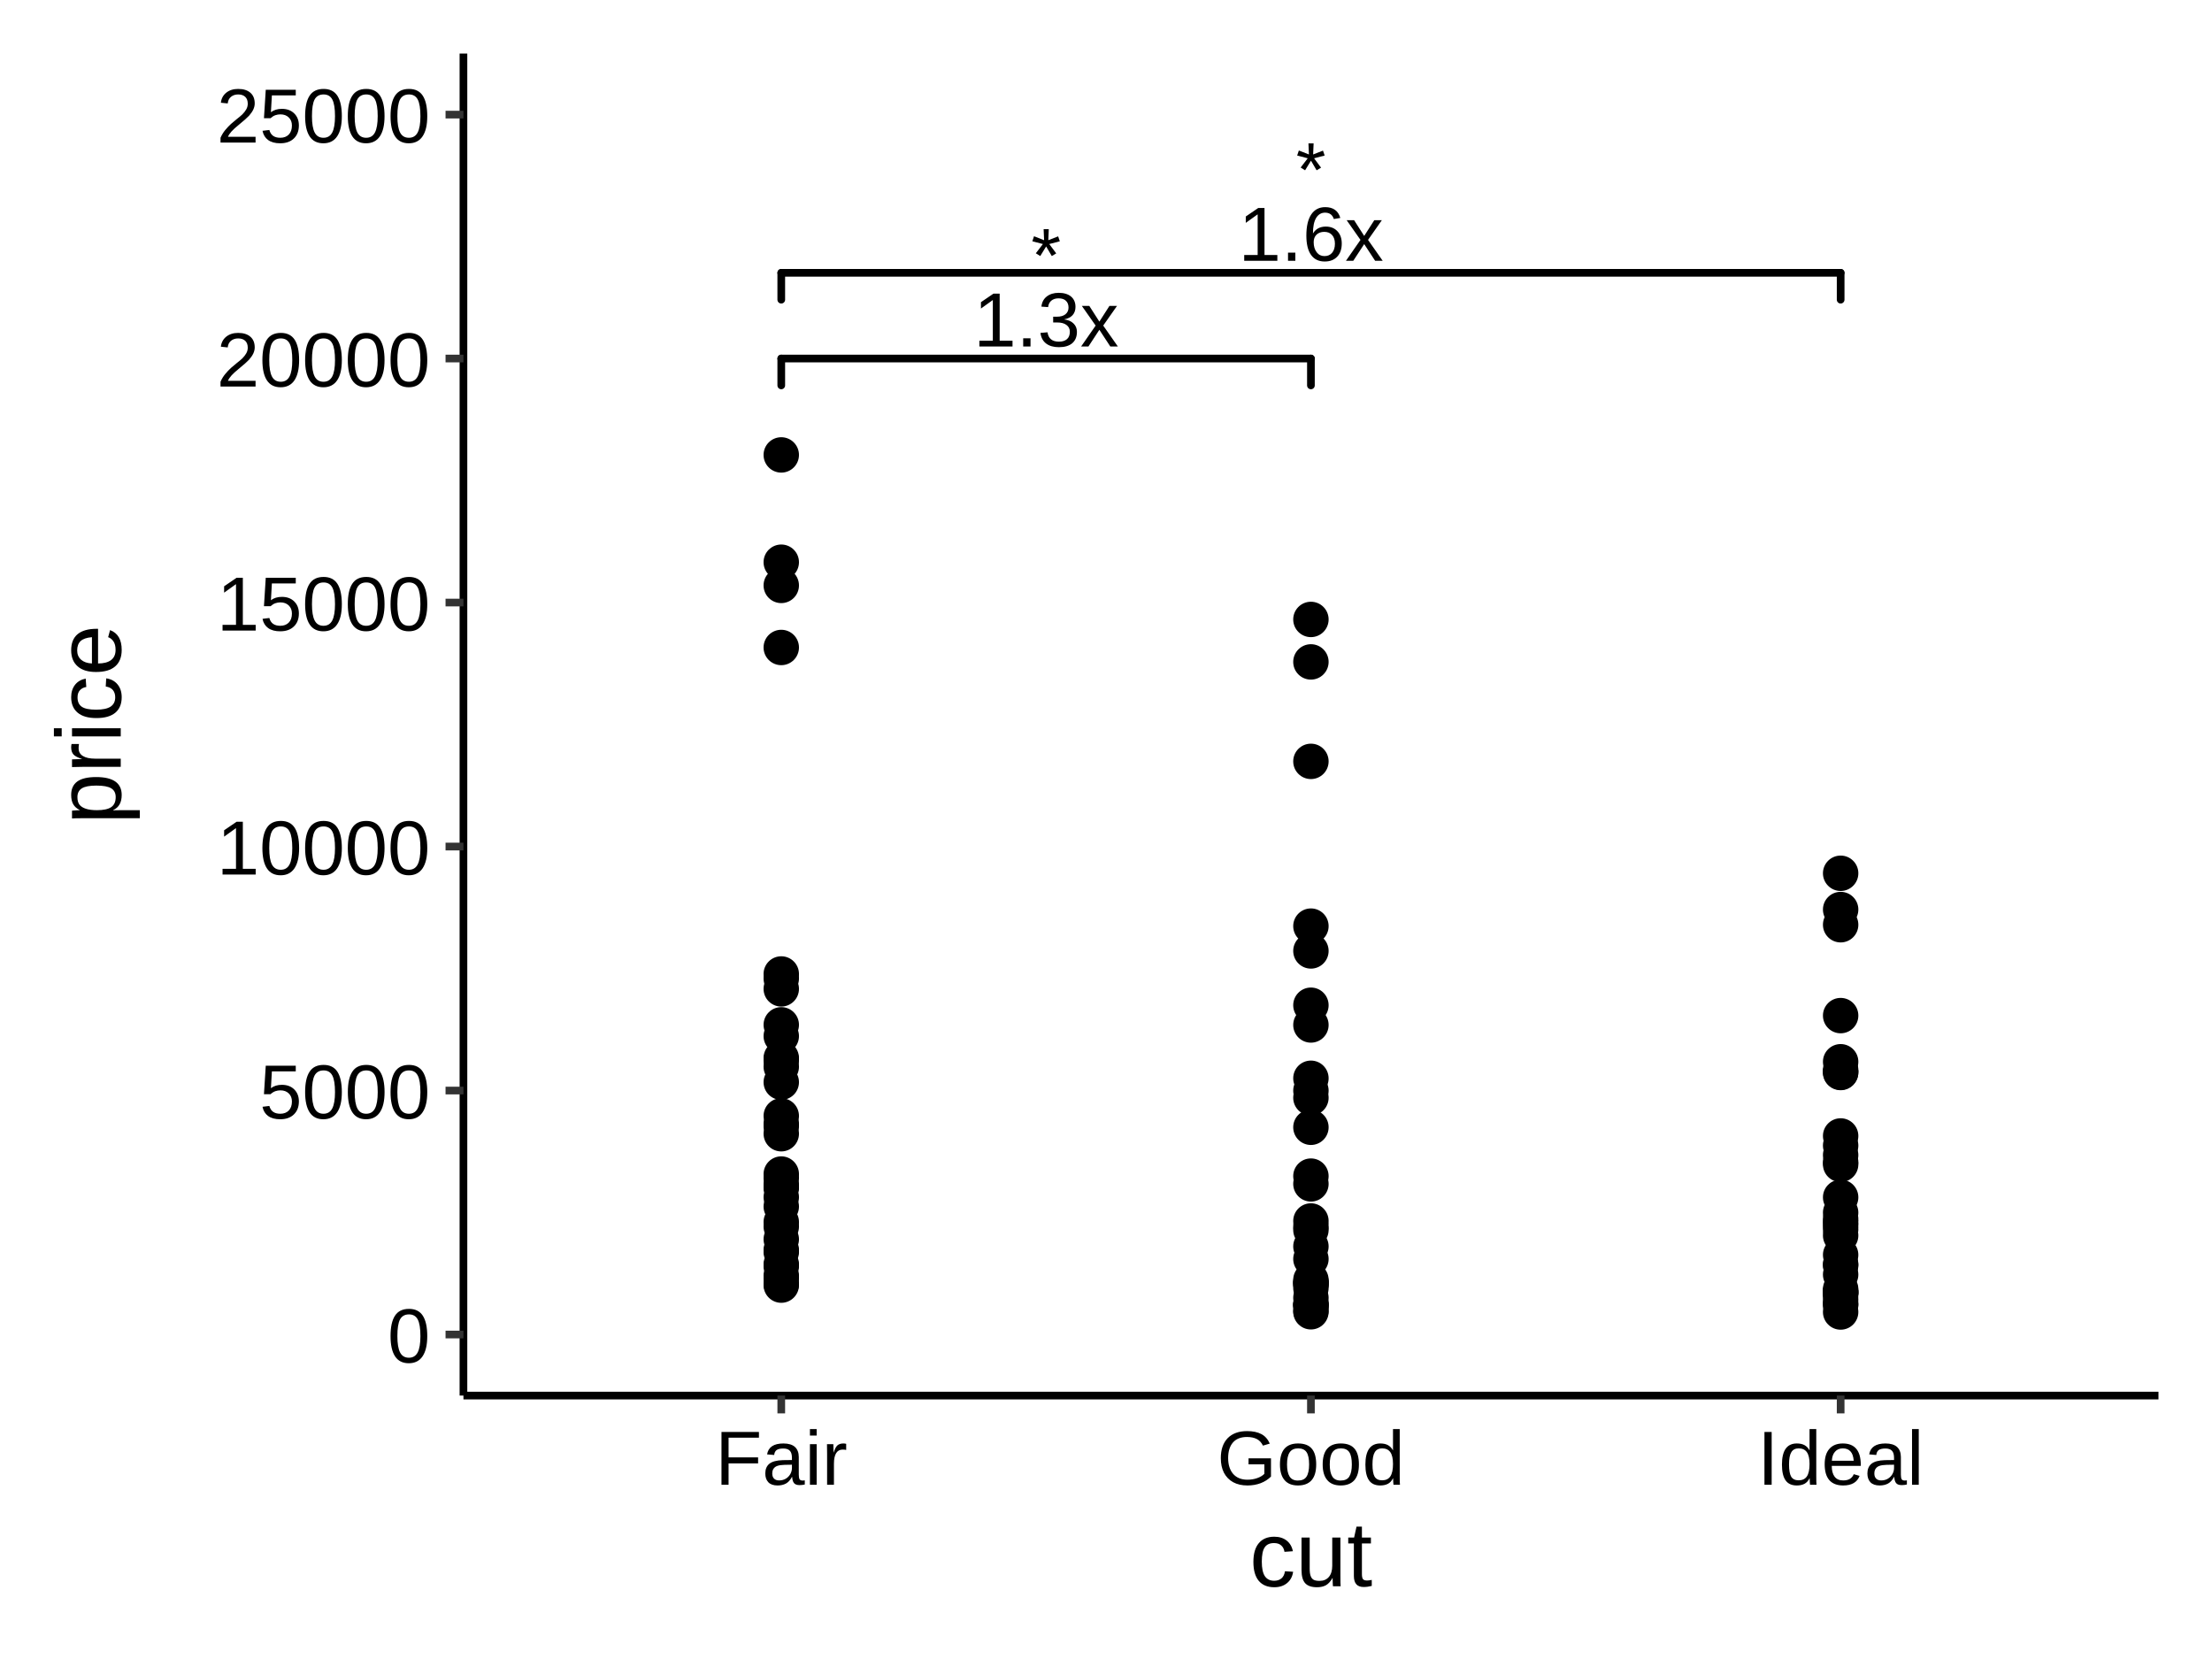
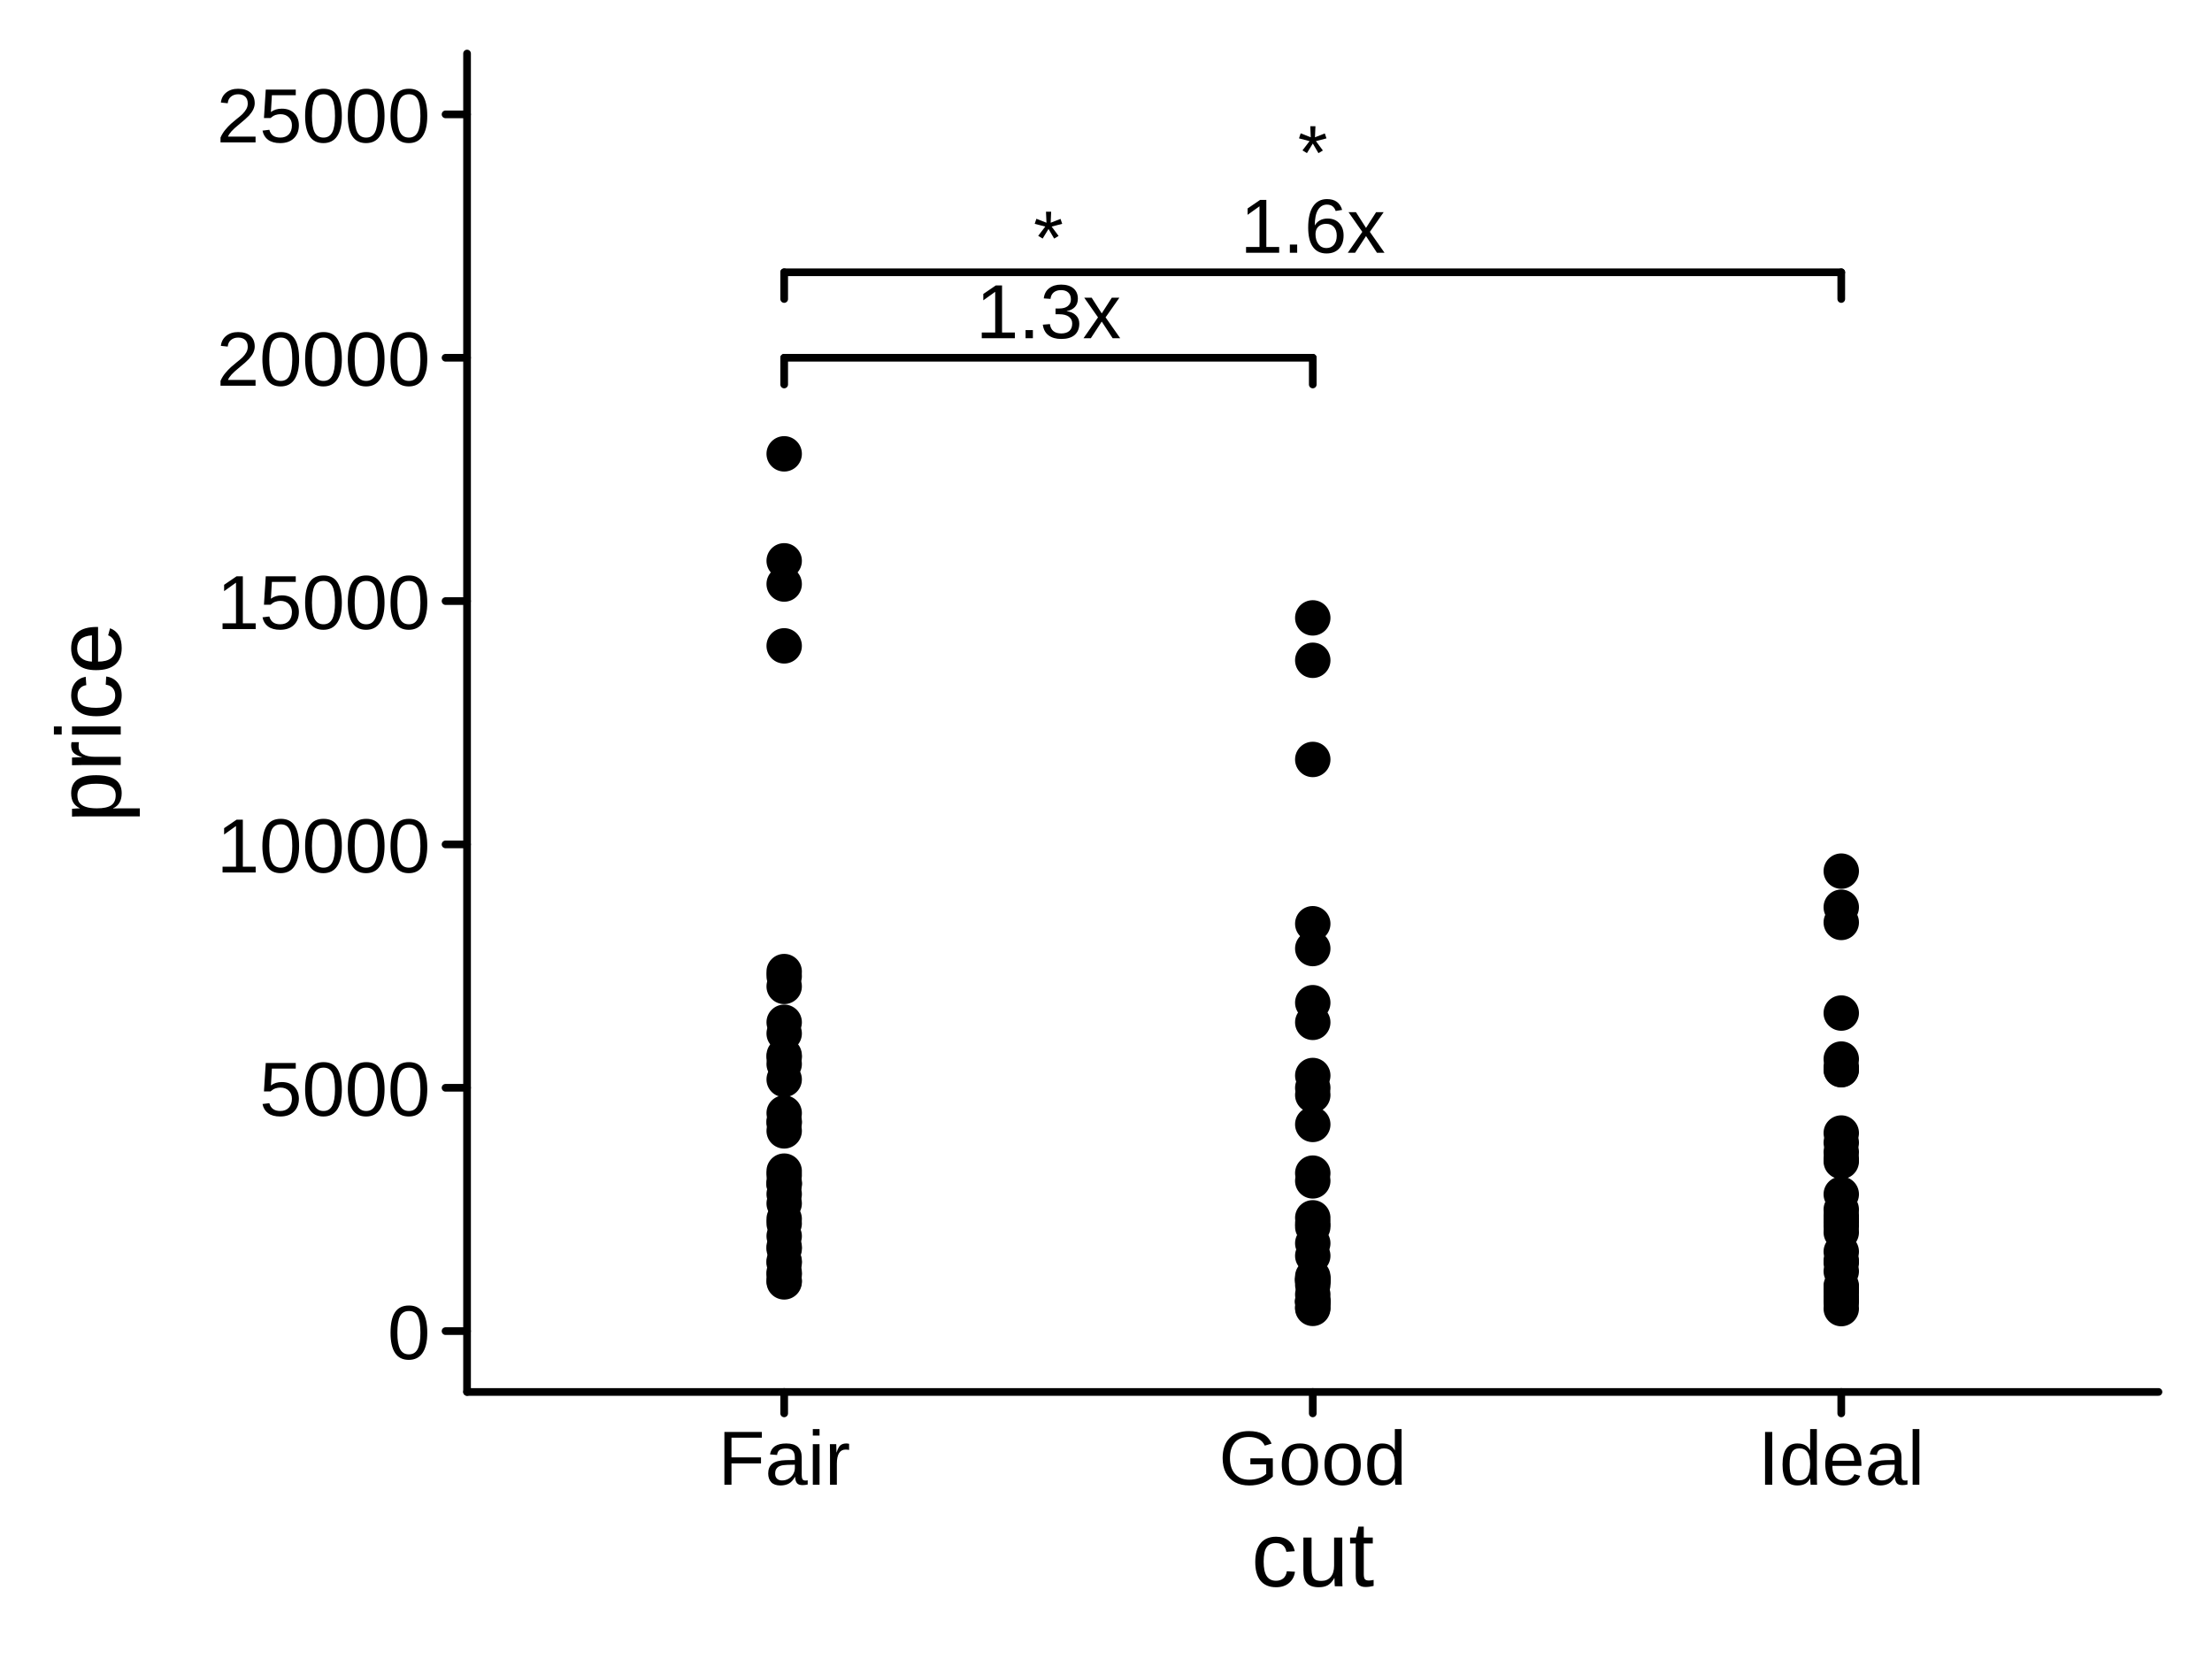
<svg xmlns="http://www.w3.org/2000/svg" class="svglite" width="288.00pt" height="216.00pt" viewBox="0 0 288.00 216.00">
  <defs>
    <style type="text/css">
    .svglite line, .svglite polyline, .svglite polygon, .svglite path, .svglite rect, .svglite circle {
      fill: none;
      stroke: #000000;
      stroke-linecap: round;
      stroke-linejoin: round;
      stroke-miterlimit: 10.00;
    }
    .svglite text {
      white-space: pre;
    }
  </style>
  </defs>
  <rect width="100%" height="100%" style="stroke: none; fill: none;" />
  <defs>
    <clipPath id="cpMC4wMHwyODguMDB8MC4wMHwyMTYuMDA=">
      <rect x="0.00" y="0.00" width="288.00" height="216.00" />
    </clipPath>
  </defs>
  <g clip-path="url(#cpMC4wMHwyODguMDB8MC4wMHwyMTYuMDA=)">
</g>
  <defs>
-     <clipPath id="cpNjAuMzR8MjgxLjAzfDYuOTd8MTgxLjcw">
-       <rect x="60.34" y="6.97" width="220.69" height="174.72" />
+     <clipPath id="cpNjAuODF8MjgxLjAzfDYuOTd8MTgxLjIz">
+       <rect x="60.81" y="6.97" width="220.22" height="174.26" />
    </clipPath>
  </defs>
-   <g clip-path="url(#cpNjAuMzR8MjgxLjAzfDYuOTd8MTgxLjcw)">
-     <circle cx="101.72" cy="154.52" r="1.95" style="stroke-width: 0.71; fill: #000000;" />
-     <circle cx="170.68" cy="99.13" r="1.95" style="stroke-width: 0.71; fill: #000000;" />
-     <circle cx="239.65" cy="160.86" r="1.95" style="stroke-width: 0.71; fill: #000000;" />
-     <circle cx="239.65" cy="113.70" r="1.95" style="stroke-width: 0.71; fill: #000000;" />
-     <circle cx="239.65" cy="157.88" r="1.95" style="stroke-width: 0.71; fill: #000000;" />
-     <circle cx="101.72" cy="84.30" r="1.95" style="stroke-width: 0.71; fill: #000000;" />
-     <circle cx="170.68" cy="168.98" r="1.95" style="stroke-width: 0.71; fill: #000000;" />
-     <circle cx="170.68" cy="167.22" r="1.95" style="stroke-width: 0.71; fill: #000000;" />
-     <circle cx="239.65" cy="138.24" r="1.95" style="stroke-width: 0.71; fill: #000000;" />
-     <circle cx="101.72" cy="163.01" r="1.95" style="stroke-width: 0.71; fill: #000000;" />
-     <circle cx="170.68" cy="123.81" r="1.95" style="stroke-width: 0.71; fill: #000000;" />
-     <circle cx="101.72" cy="153.39" r="1.95" style="stroke-width: 0.71; fill: #000000;" />
-     <circle cx="239.65" cy="163.38" r="1.95" style="stroke-width: 0.71; fill: #000000;" />
-     <circle cx="239.65" cy="168.60" r="1.95" style="stroke-width: 0.71; fill: #000000;" />
-     <circle cx="170.68" cy="169.87" r="1.95" style="stroke-width: 0.71; fill: #000000;" />
-     <circle cx="170.68" cy="170.79" r="1.95" style="stroke-width: 0.71; fill: #000000;" />
-     <circle cx="239.65" cy="159.53" r="1.95" style="stroke-width: 0.71; fill: #000000;" />
-     <circle cx="101.72" cy="167.32" r="1.95" style="stroke-width: 0.71; fill: #000000;" />
-     <circle cx="239.65" cy="160.06" r="1.95" style="stroke-width: 0.71; fill: #000000;" />
-     <circle cx="101.72" cy="154.62" r="1.95" style="stroke-width: 0.71; fill: #000000;" />
-     <circle cx="170.68" cy="166.89" r="1.95" style="stroke-width: 0.71; fill: #000000;" />
-     <circle cx="170.68" cy="153.13" r="1.95" style="stroke-width: 0.71; fill: #000000;" />
-     <circle cx="101.72" cy="166.40" r="1.95" style="stroke-width: 0.71; fill: #000000;" />
-     <circle cx="170.68" cy="146.77" r="1.95" style="stroke-width: 0.71; fill: #000000;" />
-     <circle cx="101.72" cy="73.20" r="1.95" style="stroke-width: 0.71; fill: #000000;" />
-     <circle cx="239.65" cy="169.20" r="1.95" style="stroke-width: 0.71; fill: #000000;" />
-     <circle cx="170.68" cy="142.00" r="1.95" style="stroke-width: 0.71; fill: #000000;" />
-     <circle cx="101.72" cy="133.43" r="1.95" style="stroke-width: 0.71; fill: #000000;" />
-     <circle cx="239.65" cy="159.14" r="1.95" style="stroke-width: 0.71; fill: #000000;" />
-     <circle cx="101.72" cy="164.85" r="1.95" style="stroke-width: 0.71; fill: #000000;" />
-     <circle cx="239.65" cy="120.40" r="1.95" style="stroke-width: 0.71; fill: #000000;" />
-     <circle cx="101.72" cy="137.75" r="1.95" style="stroke-width: 0.71; fill: #000000;" />
-     <circle cx="170.68" cy="140.39" r="1.95" style="stroke-width: 0.71; fill: #000000;" />
-     <circle cx="170.68" cy="158.97" r="1.95" style="stroke-width: 0.71; fill: #000000;" />
-     <circle cx="239.65" cy="132.23" r="1.95" style="stroke-width: 0.71; fill: #000000;" />
-     <circle cx="101.72" cy="134.90" r="1.95" style="stroke-width: 0.71; fill: #000000;" />
-     <circle cx="239.65" cy="155.89" r="1.95" style="stroke-width: 0.71; fill: #000000;" />
-     <circle cx="239.65" cy="139.31" r="1.95" style="stroke-width: 0.71; fill: #000000;" />
-     <circle cx="239.65" cy="168.27" r="1.95" style="stroke-width: 0.71; fill: #000000;" />
-     <circle cx="101.72" cy="126.81" r="1.95" style="stroke-width: 0.71; fill: #000000;" />
-     <circle cx="239.65" cy="149.15" r="1.95" style="stroke-width: 0.71; fill: #000000;" />
-     <circle cx="170.68" cy="170.01" r="1.95" style="stroke-width: 0.71; fill: #000000;" />
-     <circle cx="101.72" cy="138.89" r="1.95" style="stroke-width: 0.71; fill: #000000;" />
-     <circle cx="170.68" cy="154.14" r="1.95" style="stroke-width: 0.71; fill: #000000;" />
-     <circle cx="101.72" cy="159.71" r="1.95" style="stroke-width: 0.71; fill: #000000;" />
-     <circle cx="101.72" cy="167.15" r="1.95" style="stroke-width: 0.71; fill: #000000;" />
-     <circle cx="239.65" cy="139.64" r="1.95" style="stroke-width: 0.71; fill: #000000;" />
-     <circle cx="101.72" cy="127.41" r="1.95" style="stroke-width: 0.71; fill: #000000;" />
-     <circle cx="239.65" cy="118.42" r="1.95" style="stroke-width: 0.71; fill: #000000;" />
-     <circle cx="170.68" cy="142.93" r="1.95" style="stroke-width: 0.71; fill: #000000;" />
-     <circle cx="170.68" cy="130.88" r="1.95" style="stroke-width: 0.71; fill: #000000;" />
-     <circle cx="101.72" cy="159.10" r="1.95" style="stroke-width: 0.71; fill: #000000;" />
-     <circle cx="170.68" cy="167.07" r="1.95" style="stroke-width: 0.71; fill: #000000;" />
-     <circle cx="239.65" cy="167.84" r="1.95" style="stroke-width: 0.71; fill: #000000;" />
-     <circle cx="101.72" cy="154.30" r="1.95" style="stroke-width: 0.71; fill: #000000;" />
-     <circle cx="170.68" cy="166.64" r="1.95" style="stroke-width: 0.71; fill: #000000;" />
-     <circle cx="239.65" cy="168.27" r="1.95" style="stroke-width: 0.71; fill: #000000;" />
-     <circle cx="101.72" cy="152.86" r="1.95" style="stroke-width: 0.71; fill: #000000;" />
-     <circle cx="101.72" cy="147.61" r="1.95" style="stroke-width: 0.71; fill: #000000;" />
-     <circle cx="239.65" cy="169.90" r="1.95" style="stroke-width: 0.71; fill: #000000;" />
-     <circle cx="170.68" cy="169.75" r="1.95" style="stroke-width: 0.71; fill: #000000;" />
-     <circle cx="170.68" cy="162.28" r="1.95" style="stroke-width: 0.71; fill: #000000;" />
-     <circle cx="101.72" cy="138.02" r="1.95" style="stroke-width: 0.71; fill: #000000;" />
-     <circle cx="101.72" cy="145.29" r="1.95" style="stroke-width: 0.71; fill: #000000;" />
-     <circle cx="101.72" cy="161.35" r="1.95" style="stroke-width: 0.71; fill: #000000;" />
-     <circle cx="101.72" cy="155.87" r="1.95" style="stroke-width: 0.71; fill: #000000;" />
-     <circle cx="239.65" cy="164.59" r="1.95" style="stroke-width: 0.71; fill: #000000;" />
-     <circle cx="101.72" cy="59.23" r="1.95" style="stroke-width: 0.71; fill: #000000;" />
-     <circle cx="170.68" cy="170.63" r="1.95" style="stroke-width: 0.71; fill: #000000;" />
-     <circle cx="101.72" cy="146.58" r="1.95" style="stroke-width: 0.71; fill: #000000;" />
-     <circle cx="239.65" cy="158.70" r="1.95" style="stroke-width: 0.71; fill: #000000;" />
-     <circle cx="170.68" cy="167.13" r="1.95" style="stroke-width: 0.71; fill: #000000;" />
-     <circle cx="239.65" cy="165.95" r="1.95" style="stroke-width: 0.71; fill: #000000;" />
-     <circle cx="170.68" cy="163.92" r="1.95" style="stroke-width: 0.71; fill: #000000;" />
-     <circle cx="170.68" cy="159.68" r="1.95" style="stroke-width: 0.71; fill: #000000;" />
-     <circle cx="101.72" cy="162.74" r="1.95" style="stroke-width: 0.71; fill: #000000;" />
-     <circle cx="101.72" cy="157.09" r="1.95" style="stroke-width: 0.71; fill: #000000;" />
-     <circle cx="239.65" cy="151.29" r="1.95" style="stroke-width: 0.71; fill: #000000;" />
-     <circle cx="101.72" cy="140.90" r="1.95" style="stroke-width: 0.71; fill: #000000;" />
-     <circle cx="239.65" cy="147.90" r="1.95" style="stroke-width: 0.71; fill: #000000;" />
-     <circle cx="170.68" cy="167.69" r="1.95" style="stroke-width: 0.71; fill: #000000;" />
-     <circle cx="170.68" cy="160.14" r="1.95" style="stroke-width: 0.71; fill: #000000;" />
-     <circle cx="239.65" cy="151.60" r="1.95" style="stroke-width: 0.71; fill: #000000;" />
-     <circle cx="239.65" cy="164.76" r="1.95" style="stroke-width: 0.71; fill: #000000;" />
-     <circle cx="101.72" cy="128.75" r="1.95" style="stroke-width: 0.71; fill: #000000;" />
-     <circle cx="239.65" cy="168.09" r="1.95" style="stroke-width: 0.71; fill: #000000;" />
-     <circle cx="170.68" cy="169.97" r="1.95" style="stroke-width: 0.71; fill: #000000;" />
-     <circle cx="239.65" cy="169.76" r="1.95" style="stroke-width: 0.71; fill: #000000;" />
-     <circle cx="101.72" cy="166.08" r="1.95" style="stroke-width: 0.71; fill: #000000;" />
-     <circle cx="239.65" cy="150.39" r="1.95" style="stroke-width: 0.71; fill: #000000;" />
-     <circle cx="170.68" cy="120.58" r="1.95" style="stroke-width: 0.71; fill: #000000;" />
-     <circle cx="170.68" cy="80.65" r="1.95" style="stroke-width: 0.71; fill: #000000;" />
-     <circle cx="239.65" cy="139.60" r="1.95" style="stroke-width: 0.71; fill: #000000;" />
-     <circle cx="239.65" cy="170.82" r="1.95" style="stroke-width: 0.71; fill: #000000;" />
-     <circle cx="101.72" cy="164.61" r="1.95" style="stroke-width: 0.71; fill: #000000;" />
-     <circle cx="239.65" cy="168.33" r="1.95" style="stroke-width: 0.71; fill: #000000;" />
-     <circle cx="170.68" cy="86.18" r="1.95" style="stroke-width: 0.71; fill: #000000;" />
-     <circle cx="101.72" cy="146.36" r="1.95" style="stroke-width: 0.71; fill: #000000;" />
-     <circle cx="101.72" cy="76.22" r="1.95" style="stroke-width: 0.71; fill: #000000;" />
-     <circle cx="170.68" cy="133.45" r="1.95" style="stroke-width: 0.71; fill: #000000;" />
-     <line x1="101.72" y1="46.68" x2="170.68" y2="46.68" style="stroke-width: 1.00;" />
-     <line x1="101.72" y1="35.52" x2="239.65" y2="35.52" style="stroke-width: 1.00;" />
-     <line x1="101.72" y1="46.68" x2="101.72" y2="50.18" style="stroke-width: 1.00;" />
-     <line x1="101.72" y1="35.52" x2="101.72" y2="39.02" style="stroke-width: 1.00;" />
-     <line x1="170.68" y1="46.68" x2="170.68" y2="50.18" style="stroke-width: 1.00;" />
-     <line x1="239.65" y1="35.52" x2="239.65" y2="39.02" style="stroke-width: 1.00;" />
-     <text x="136.20" y="36.71" text-anchor="middle" style="font-size: 10.00px; font-family: &quot;Liberation Sans&quot;;" textLength="5.00px" lengthAdjust="spacingAndGlyphs">*</text>
-     <text x="136.20" y="45.11" text-anchor="middle" style="font-size: 10.00px; font-family: &quot;Liberation Sans&quot;;" textLength="21.83px" lengthAdjust="spacingAndGlyphs">1.3x</text>
-     <text x="170.68" y="25.55" text-anchor="middle" style="font-size: 10.00px; font-family: &quot;Liberation Sans&quot;;" textLength="5.00px" lengthAdjust="spacingAndGlyphs">*</text>
-     <text x="170.68" y="33.95" text-anchor="middle" style="font-size: 10.00px; font-family: &quot;Liberation Sans&quot;;" textLength="21.83px" lengthAdjust="spacingAndGlyphs">1.6x</text>
+   <g clip-path="url(#cpNjAuODF8MjgxLjAzfDYuOTd8MTgxLjIz)">
+     <circle cx="102.10" cy="154.13" r="1.95" style="stroke-width: 0.71; fill: #000000;" />
+     <circle cx="170.92" cy="98.88" r="1.95" style="stroke-width: 0.71; fill: #000000;" />
+     <circle cx="239.73" cy="160.45" r="1.95" style="stroke-width: 0.71; fill: #000000;" />
+     <circle cx="239.73" cy="113.42" r="1.95" style="stroke-width: 0.71; fill: #000000;" />
+     <circle cx="239.73" cy="157.48" r="1.95" style="stroke-width: 0.71; fill: #000000;" />
+     <circle cx="102.10" cy="84.09" r="1.95" style="stroke-width: 0.71; fill: #000000;" />
+     <circle cx="170.92" cy="168.55" r="1.95" style="stroke-width: 0.71; fill: #000000;" />
+     <circle cx="170.92" cy="166.79" r="1.95" style="stroke-width: 0.71; fill: #000000;" />
+     <circle cx="239.73" cy="137.89" r="1.95" style="stroke-width: 0.71; fill: #000000;" />
+     <circle cx="102.10" cy="162.60" r="1.95" style="stroke-width: 0.71; fill: #000000;" />
+     <circle cx="170.92" cy="123.50" r="1.95" style="stroke-width: 0.71; fill: #000000;" />
+     <circle cx="102.10" cy="153.00" r="1.95" style="stroke-width: 0.71; fill: #000000;" />
+     <circle cx="239.73" cy="162.96" r="1.95" style="stroke-width: 0.71; fill: #000000;" />
+     <circle cx="239.73" cy="168.16" r="1.95" style="stroke-width: 0.71; fill: #000000;" />
+     <circle cx="170.92" cy="169.43" r="1.95" style="stroke-width: 0.71; fill: #000000;" />
+     <circle cx="170.92" cy="170.35" r="1.95" style="stroke-width: 0.71; fill: #000000;" />
+     <circle cx="239.73" cy="159.12" r="1.95" style="stroke-width: 0.71; fill: #000000;" />
+     <circle cx="102.10" cy="166.90" r="1.95" style="stroke-width: 0.71; fill: #000000;" />
+     <circle cx="239.73" cy="159.65" r="1.95" style="stroke-width: 0.71; fill: #000000;" />
+     <circle cx="102.10" cy="154.23" r="1.95" style="stroke-width: 0.71; fill: #000000;" />
+     <circle cx="170.92" cy="166.47" r="1.95" style="stroke-width: 0.71; fill: #000000;" />
+     <circle cx="170.92" cy="152.74" r="1.95" style="stroke-width: 0.71; fill: #000000;" />
+     <circle cx="102.10" cy="165.97" r="1.95" style="stroke-width: 0.71; fill: #000000;" />
+     <circle cx="170.92" cy="146.40" r="1.95" style="stroke-width: 0.71; fill: #000000;" />
+     <circle cx="102.10" cy="73.02" r="1.95" style="stroke-width: 0.71; fill: #000000;" />
+     <circle cx="239.73" cy="168.77" r="1.95" style="stroke-width: 0.71; fill: #000000;" />
+     <circle cx="170.92" cy="141.64" r="1.95" style="stroke-width: 0.71; fill: #000000;" />
+     <circle cx="102.10" cy="133.10" r="1.95" style="stroke-width: 0.71; fill: #000000;" />
+     <circle cx="239.73" cy="158.74" r="1.95" style="stroke-width: 0.71; fill: #000000;" />
+     <circle cx="102.10" cy="164.43" r="1.95" style="stroke-width: 0.71; fill: #000000;" />
+     <circle cx="239.73" cy="120.10" r="1.95" style="stroke-width: 0.71; fill: #000000;" />
+     <circle cx="102.10" cy="137.40" r="1.95" style="stroke-width: 0.71; fill: #000000;" />
+     <circle cx="170.92" cy="140.03" r="1.95" style="stroke-width: 0.71; fill: #000000;" />
+     <circle cx="170.92" cy="158.56" r="1.95" style="stroke-width: 0.71; fill: #000000;" />
+     <circle cx="239.73" cy="131.90" r="1.95" style="stroke-width: 0.71; fill: #000000;" />
+     <circle cx="102.10" cy="134.56" r="1.95" style="stroke-width: 0.71; fill: #000000;" />
+     <circle cx="239.73" cy="155.49" r="1.95" style="stroke-width: 0.71; fill: #000000;" />
+     <circle cx="239.73" cy="138.96" r="1.95" style="stroke-width: 0.71; fill: #000000;" />
+     <circle cx="239.73" cy="167.84" r="1.95" style="stroke-width: 0.71; fill: #000000;" />
+     <circle cx="102.10" cy="126.50" r="1.95" style="stroke-width: 0.71; fill: #000000;" />
+     <circle cx="239.73" cy="148.77" r="1.95" style="stroke-width: 0.71; fill: #000000;" />
+     <circle cx="170.92" cy="169.58" r="1.95" style="stroke-width: 0.71; fill: #000000;" />
+     <circle cx="102.10" cy="138.54" r="1.95" style="stroke-width: 0.71; fill: #000000;" />
+     <circle cx="170.92" cy="153.75" r="1.95" style="stroke-width: 0.71; fill: #000000;" />
+     <circle cx="102.10" cy="159.30" r="1.95" style="stroke-width: 0.71; fill: #000000;" />
+     <circle cx="102.10" cy="166.72" r="1.95" style="stroke-width: 0.71; fill: #000000;" />
+     <circle cx="239.73" cy="139.28" r="1.95" style="stroke-width: 0.71; fill: #000000;" />
+     <circle cx="102.10" cy="127.09" r="1.95" style="stroke-width: 0.71; fill: #000000;" />
+     <circle cx="239.73" cy="118.12" r="1.95" style="stroke-width: 0.71; fill: #000000;" />
+     <circle cx="170.92" cy="142.57" r="1.95" style="stroke-width: 0.71; fill: #000000;" />
+     <circle cx="170.92" cy="130.55" r="1.95" style="stroke-width: 0.71; fill: #000000;" />
+     <circle cx="102.10" cy="158.70" r="1.95" style="stroke-width: 0.71; fill: #000000;" />
+     <circle cx="170.92" cy="166.64" r="1.95" style="stroke-width: 0.71; fill: #000000;" />
+     <circle cx="239.73" cy="167.41" r="1.95" style="stroke-width: 0.71; fill: #000000;" />
+     <circle cx="102.10" cy="153.91" r="1.95" style="stroke-width: 0.71; fill: #000000;" />
+     <circle cx="170.92" cy="166.21" r="1.95" style="stroke-width: 0.71; fill: #000000;" />
+     <circle cx="239.73" cy="167.84" r="1.95" style="stroke-width: 0.71; fill: #000000;" />
+     <circle cx="102.10" cy="152.48" r="1.95" style="stroke-width: 0.71; fill: #000000;" />
+     <circle cx="102.10" cy="147.24" r="1.95" style="stroke-width: 0.71; fill: #000000;" />
+     <circle cx="239.73" cy="169.46" r="1.95" style="stroke-width: 0.71; fill: #000000;" />
+     <circle cx="170.92" cy="169.31" r="1.95" style="stroke-width: 0.71; fill: #000000;" />
+     <circle cx="170.92" cy="161.87" r="1.95" style="stroke-width: 0.71; fill: #000000;" />
+     <circle cx="102.10" cy="137.67" r="1.95" style="stroke-width: 0.71; fill: #000000;" />
+     <circle cx="102.10" cy="144.92" r="1.95" style="stroke-width: 0.71; fill: #000000;" />
+     <circle cx="102.10" cy="160.94" r="1.95" style="stroke-width: 0.71; fill: #000000;" />
+     <circle cx="102.10" cy="155.47" r="1.95" style="stroke-width: 0.71; fill: #000000;" />
+     <circle cx="239.73" cy="164.17" r="1.95" style="stroke-width: 0.71; fill: #000000;" />
+     <circle cx="102.10" cy="59.09" r="1.95" style="stroke-width: 0.71; fill: #000000;" />
+     <circle cx="170.92" cy="170.20" r="1.95" style="stroke-width: 0.71; fill: #000000;" />
+     <circle cx="102.10" cy="146.21" r="1.95" style="stroke-width: 0.71; fill: #000000;" />
+     <circle cx="239.73" cy="158.29" r="1.95" style="stroke-width: 0.71; fill: #000000;" />
+     <circle cx="170.92" cy="166.71" r="1.95" style="stroke-width: 0.71; fill: #000000;" />
+     <circle cx="239.73" cy="165.52" r="1.95" style="stroke-width: 0.71; fill: #000000;" />
+     <circle cx="170.92" cy="163.50" r="1.95" style="stroke-width: 0.71; fill: #000000;" />
+     <circle cx="170.92" cy="159.27" r="1.95" style="stroke-width: 0.71; fill: #000000;" />
+     <circle cx="102.10" cy="162.33" r="1.95" style="stroke-width: 0.71; fill: #000000;" />
+     <circle cx="102.10" cy="156.69" r="1.95" style="stroke-width: 0.71; fill: #000000;" />
+     <circle cx="239.73" cy="150.91" r="1.95" style="stroke-width: 0.71; fill: #000000;" />
+     <circle cx="102.10" cy="140.54" r="1.95" style="stroke-width: 0.71; fill: #000000;" />
+     <circle cx="239.73" cy="147.52" r="1.95" style="stroke-width: 0.71; fill: #000000;" />
+     <circle cx="170.92" cy="167.27" r="1.95" style="stroke-width: 0.71; fill: #000000;" />
+     <circle cx="170.92" cy="159.73" r="1.95" style="stroke-width: 0.71; fill: #000000;" />
+     <circle cx="239.73" cy="151.21" r="1.95" style="stroke-width: 0.71; fill: #000000;" />
+     <circle cx="239.73" cy="164.34" r="1.95" style="stroke-width: 0.71; fill: #000000;" />
+     <circle cx="102.10" cy="128.43" r="1.95" style="stroke-width: 0.71; fill: #000000;" />
+     <circle cx="239.73" cy="167.66" r="1.95" style="stroke-width: 0.71; fill: #000000;" />
+     <circle cx="170.92" cy="169.53" r="1.95" style="stroke-width: 0.71; fill: #000000;" />
+     <circle cx="239.73" cy="169.33" r="1.95" style="stroke-width: 0.71; fill: #000000;" />
+     <circle cx="102.10" cy="165.66" r="1.95" style="stroke-width: 0.71; fill: #000000;" />
+     <circle cx="239.73" cy="150.00" r="1.95" style="stroke-width: 0.71; fill: #000000;" />
+     <circle cx="170.92" cy="120.27" r="1.95" style="stroke-width: 0.71; fill: #000000;" />
+     <circle cx="170.92" cy="80.45" r="1.95" style="stroke-width: 0.71; fill: #000000;" />
+     <circle cx="239.73" cy="139.24" r="1.95" style="stroke-width: 0.71; fill: #000000;" />
+     <circle cx="239.73" cy="170.38" r="1.95" style="stroke-width: 0.71; fill: #000000;" />
+     <circle cx="102.10" cy="164.19" r="1.95" style="stroke-width: 0.71; fill: #000000;" />
+     <circle cx="239.73" cy="167.90" r="1.95" style="stroke-width: 0.71; fill: #000000;" />
+     <circle cx="170.92" cy="85.97" r="1.95" style="stroke-width: 0.71; fill: #000000;" />
+     <circle cx="102.10" cy="145.99" r="1.95" style="stroke-width: 0.71; fill: #000000;" />
+     <circle cx="102.10" cy="76.04" r="1.95" style="stroke-width: 0.71; fill: #000000;" />
+     <circle cx="170.92" cy="133.11" r="1.95" style="stroke-width: 0.71; fill: #000000;" />
+     <line x1="102.10" y1="46.58" x2="170.92" y2="46.58" style="stroke-width: 1.00;" />
+     <line x1="102.10" y1="35.45" x2="239.73" y2="35.45" style="stroke-width: 1.00;" />
+     <line x1="102.10" y1="46.58" x2="102.10" y2="50.06" style="stroke-width: 1.00;" />
+     <line x1="102.10" y1="35.45" x2="102.10" y2="38.93" style="stroke-width: 1.00;" />
+     <line x1="170.92" y1="46.58" x2="170.92" y2="50.06" style="stroke-width: 1.00;" />
+     <line x1="239.73" y1="35.45" x2="239.73" y2="38.93" style="stroke-width: 1.00;" />
+     <text x="136.51" y="34.44" text-anchor="middle" style="font-size: 10.00px; font-family: &quot;Liberation Sans&quot;;" textLength="5.00px" lengthAdjust="spacingAndGlyphs">*</text>
+     <text x="136.51" y="44.04" text-anchor="middle" style="font-size: 10.00px; font-family: &quot;Liberation Sans&quot;;" textLength="21.83px" lengthAdjust="spacingAndGlyphs">1.3x</text>
+     <text x="170.92" y="23.31" text-anchor="middle" style="font-size: 10.00px; font-family: &quot;Liberation Sans&quot;;" textLength="5.00px" lengthAdjust="spacingAndGlyphs">*</text>
+     <text x="170.92" y="32.91" text-anchor="middle" style="font-size: 10.00px; font-family: &quot;Liberation Sans&quot;;" textLength="21.83px" lengthAdjust="spacingAndGlyphs">1.6x</text>
  </g>
  <g clip-path="url(#cpMC4wMHwyODguMDB8MC4wMHwyMTYuMDA=)">
-     <polyline points="60.34,181.70 60.34,6.97 " style="stroke-width: 1.00; stroke-linecap: butt;" />
-     <text x="56.02" y="177.40" text-anchor="end" style="font-size: 10.00px; font-family: &quot;Liberation Sans&quot;;" textLength="6.36px" lengthAdjust="spacingAndGlyphs">0</text>
-     <text x="56.02" y="145.63" text-anchor="end" style="font-size: 10.00px; font-family: &quot;Liberation Sans&quot;;" textLength="25.46px" lengthAdjust="spacingAndGlyphs">5000</text>
-     <text x="56.02" y="113.87" text-anchor="end" style="font-size: 10.00px; font-family: &quot;Liberation Sans&quot;;" textLength="31.82px" lengthAdjust="spacingAndGlyphs">10000</text>
-     <text x="56.02" y="82.10" text-anchor="end" style="font-size: 10.00px; font-family: &quot;Liberation Sans&quot;;" textLength="31.82px" lengthAdjust="spacingAndGlyphs">15000</text>
-     <text x="56.02" y="50.33" text-anchor="end" style="font-size: 10.00px; font-family: &quot;Liberation Sans&quot;;" textLength="31.82px" lengthAdjust="spacingAndGlyphs">20000</text>
-     <text x="56.02" y="18.56" text-anchor="end" style="font-size: 10.00px; font-family: &quot;Liberation Sans&quot;;" textLength="31.82px" lengthAdjust="spacingAndGlyphs">25000</text>
-     <polyline points="58.01,173.75 60.34,173.75 " style="stroke-width: 1.00; stroke: #333333; stroke-linecap: butt;" />
-     <polyline points="58.01,141.99 60.34,141.99 " style="stroke-width: 1.00; stroke: #333333; stroke-linecap: butt;" />
-     <polyline points="58.01,110.22 60.34,110.22 " style="stroke-width: 1.00; stroke: #333333; stroke-linecap: butt;" />
-     <polyline points="58.01,78.45 60.34,78.45 " style="stroke-width: 1.00; stroke: #333333; stroke-linecap: butt;" />
-     <polyline points="58.01,46.68 60.34,46.68 " style="stroke-width: 1.00; stroke: #333333; stroke-linecap: butt;" />
-     <polyline points="58.01,14.92 60.34,14.92 " style="stroke-width: 1.00; stroke: #333333; stroke-linecap: butt;" />
-     <polyline points="60.34,181.70 281.03,181.70 " style="stroke-width: 1.00; stroke-linecap: butt;" />
-     <polyline points="101.72,184.02 101.72,181.70 " style="stroke-width: 1.00; stroke: #333333; stroke-linecap: butt;" />
-     <polyline points="170.68,184.02 170.68,181.70 " style="stroke-width: 1.00; stroke: #333333; stroke-linecap: butt;" />
-     <polyline points="239.65,184.02 239.65,181.70 " style="stroke-width: 1.00; stroke: #333333; stroke-linecap: butt;" />
-     <text x="101.72" y="193.31" text-anchor="middle" style="font-size: 10.00px; font-family: &quot;Liberation Sans&quot;;" textLength="17.86px" lengthAdjust="spacingAndGlyphs">Fair</text>
-     <text x="170.68" y="193.31" text-anchor="middle" style="font-size: 10.00px; font-family: &quot;Liberation Sans&quot;;" textLength="26.34px" lengthAdjust="spacingAndGlyphs">Good</text>
-     <text x="239.65" y="193.31" text-anchor="middle" style="font-size: 10.00px; font-family: &quot;Liberation Sans&quot;;" textLength="24.36px" lengthAdjust="spacingAndGlyphs">Ideal</text>
-     <text x="170.68" y="206.53" text-anchor="middle" style="font-size: 12.00px; font-family: &quot;Liberation Sans&quot;;" textLength="18.92px" lengthAdjust="spacingAndGlyphs">cut</text>
-     <text transform="translate(15.72,94.34) rotate(-90)" text-anchor="middle" style="font-size: 12.00px; font-family: &quot;Liberation Sans&quot;;" textLength="29.87px" lengthAdjust="spacingAndGlyphs">price</text>
+     <polyline points="60.81,181.23 60.81,6.97 " style="stroke-width: 1.00;" />
+     <text x="56.02" y="176.96" text-anchor="end" style="font-size: 10.00px; font-family: &quot;Liberation Sans&quot;;" textLength="6.36px" lengthAdjust="spacingAndGlyphs">0</text>
+     <text x="56.02" y="145.27" text-anchor="end" style="font-size: 10.00px; font-family: &quot;Liberation Sans&quot;;" textLength="25.46px" lengthAdjust="spacingAndGlyphs">5000</text>
+     <text x="56.02" y="113.59" text-anchor="end" style="font-size: 10.00px; font-family: &quot;Liberation Sans&quot;;" textLength="31.82px" lengthAdjust="spacingAndGlyphs">10000</text>
+     <text x="56.02" y="81.91" text-anchor="end" style="font-size: 10.00px; font-family: &quot;Liberation Sans&quot;;" textLength="31.82px" lengthAdjust="spacingAndGlyphs">15000</text>
+     <text x="56.02" y="50.22" text-anchor="end" style="font-size: 10.00px; font-family: &quot;Liberation Sans&quot;;" textLength="31.82px" lengthAdjust="spacingAndGlyphs">20000</text>
+     <text x="56.02" y="18.54" text-anchor="end" style="font-size: 10.00px; font-family: &quot;Liberation Sans&quot;;" textLength="31.82px" lengthAdjust="spacingAndGlyphs">25000</text>
+     <polyline points="58.01,173.31 60.81,173.31 " style="stroke-width: 1.00;" />
+     <polyline points="58.01,141.63 60.81,141.63 " style="stroke-width: 1.00;" />
+     <polyline points="58.01,109.94 60.81,109.94 " style="stroke-width: 1.00;" />
+     <polyline points="58.01,78.26 60.81,78.26 " style="stroke-width: 1.00;" />
+     <polyline points="58.01,46.58 60.81,46.58 " style="stroke-width: 1.00;" />
+     <polyline points="58.01,14.89 60.81,14.89 " style="stroke-width: 1.00;" />
+     <polyline points="60.81,181.23 281.03,181.23 " style="stroke-width: 1.00;" />
+     <polyline points="102.10,184.02 102.10,181.23 " style="stroke-width: 1.00;" />
+     <polyline points="170.92,184.02 170.92,181.23 " style="stroke-width: 1.00;" />
+     <polyline points="239.73,184.02 239.73,181.23 " style="stroke-width: 1.00;" />
+     <text x="102.10" y="193.31" text-anchor="middle" style="font-size: 10.00px; font-family: &quot;Liberation Sans&quot;;" textLength="17.86px" lengthAdjust="spacingAndGlyphs">Fair</text>
+     <text x="170.92" y="193.31" text-anchor="middle" style="font-size: 10.00px; font-family: &quot;Liberation Sans&quot;;" textLength="26.34px" lengthAdjust="spacingAndGlyphs">Good</text>
+     <text x="239.73" y="193.31" text-anchor="middle" style="font-size: 10.00px; font-family: &quot;Liberation Sans&quot;;" textLength="24.36px" lengthAdjust="spacingAndGlyphs">Ideal</text>
+     <text x="170.92" y="206.53" text-anchor="middle" style="font-size: 12.00px; font-family: &quot;Liberation Sans&quot;;" textLength="18.92px" lengthAdjust="spacingAndGlyphs">cut</text>
+     <text transform="translate(15.72,94.10) rotate(-90)" text-anchor="middle" style="font-size: 12.00px; font-family: &quot;Liberation Sans&quot;;" textLength="29.87px" lengthAdjust="spacingAndGlyphs">price</text>
  </g>
</svg>
